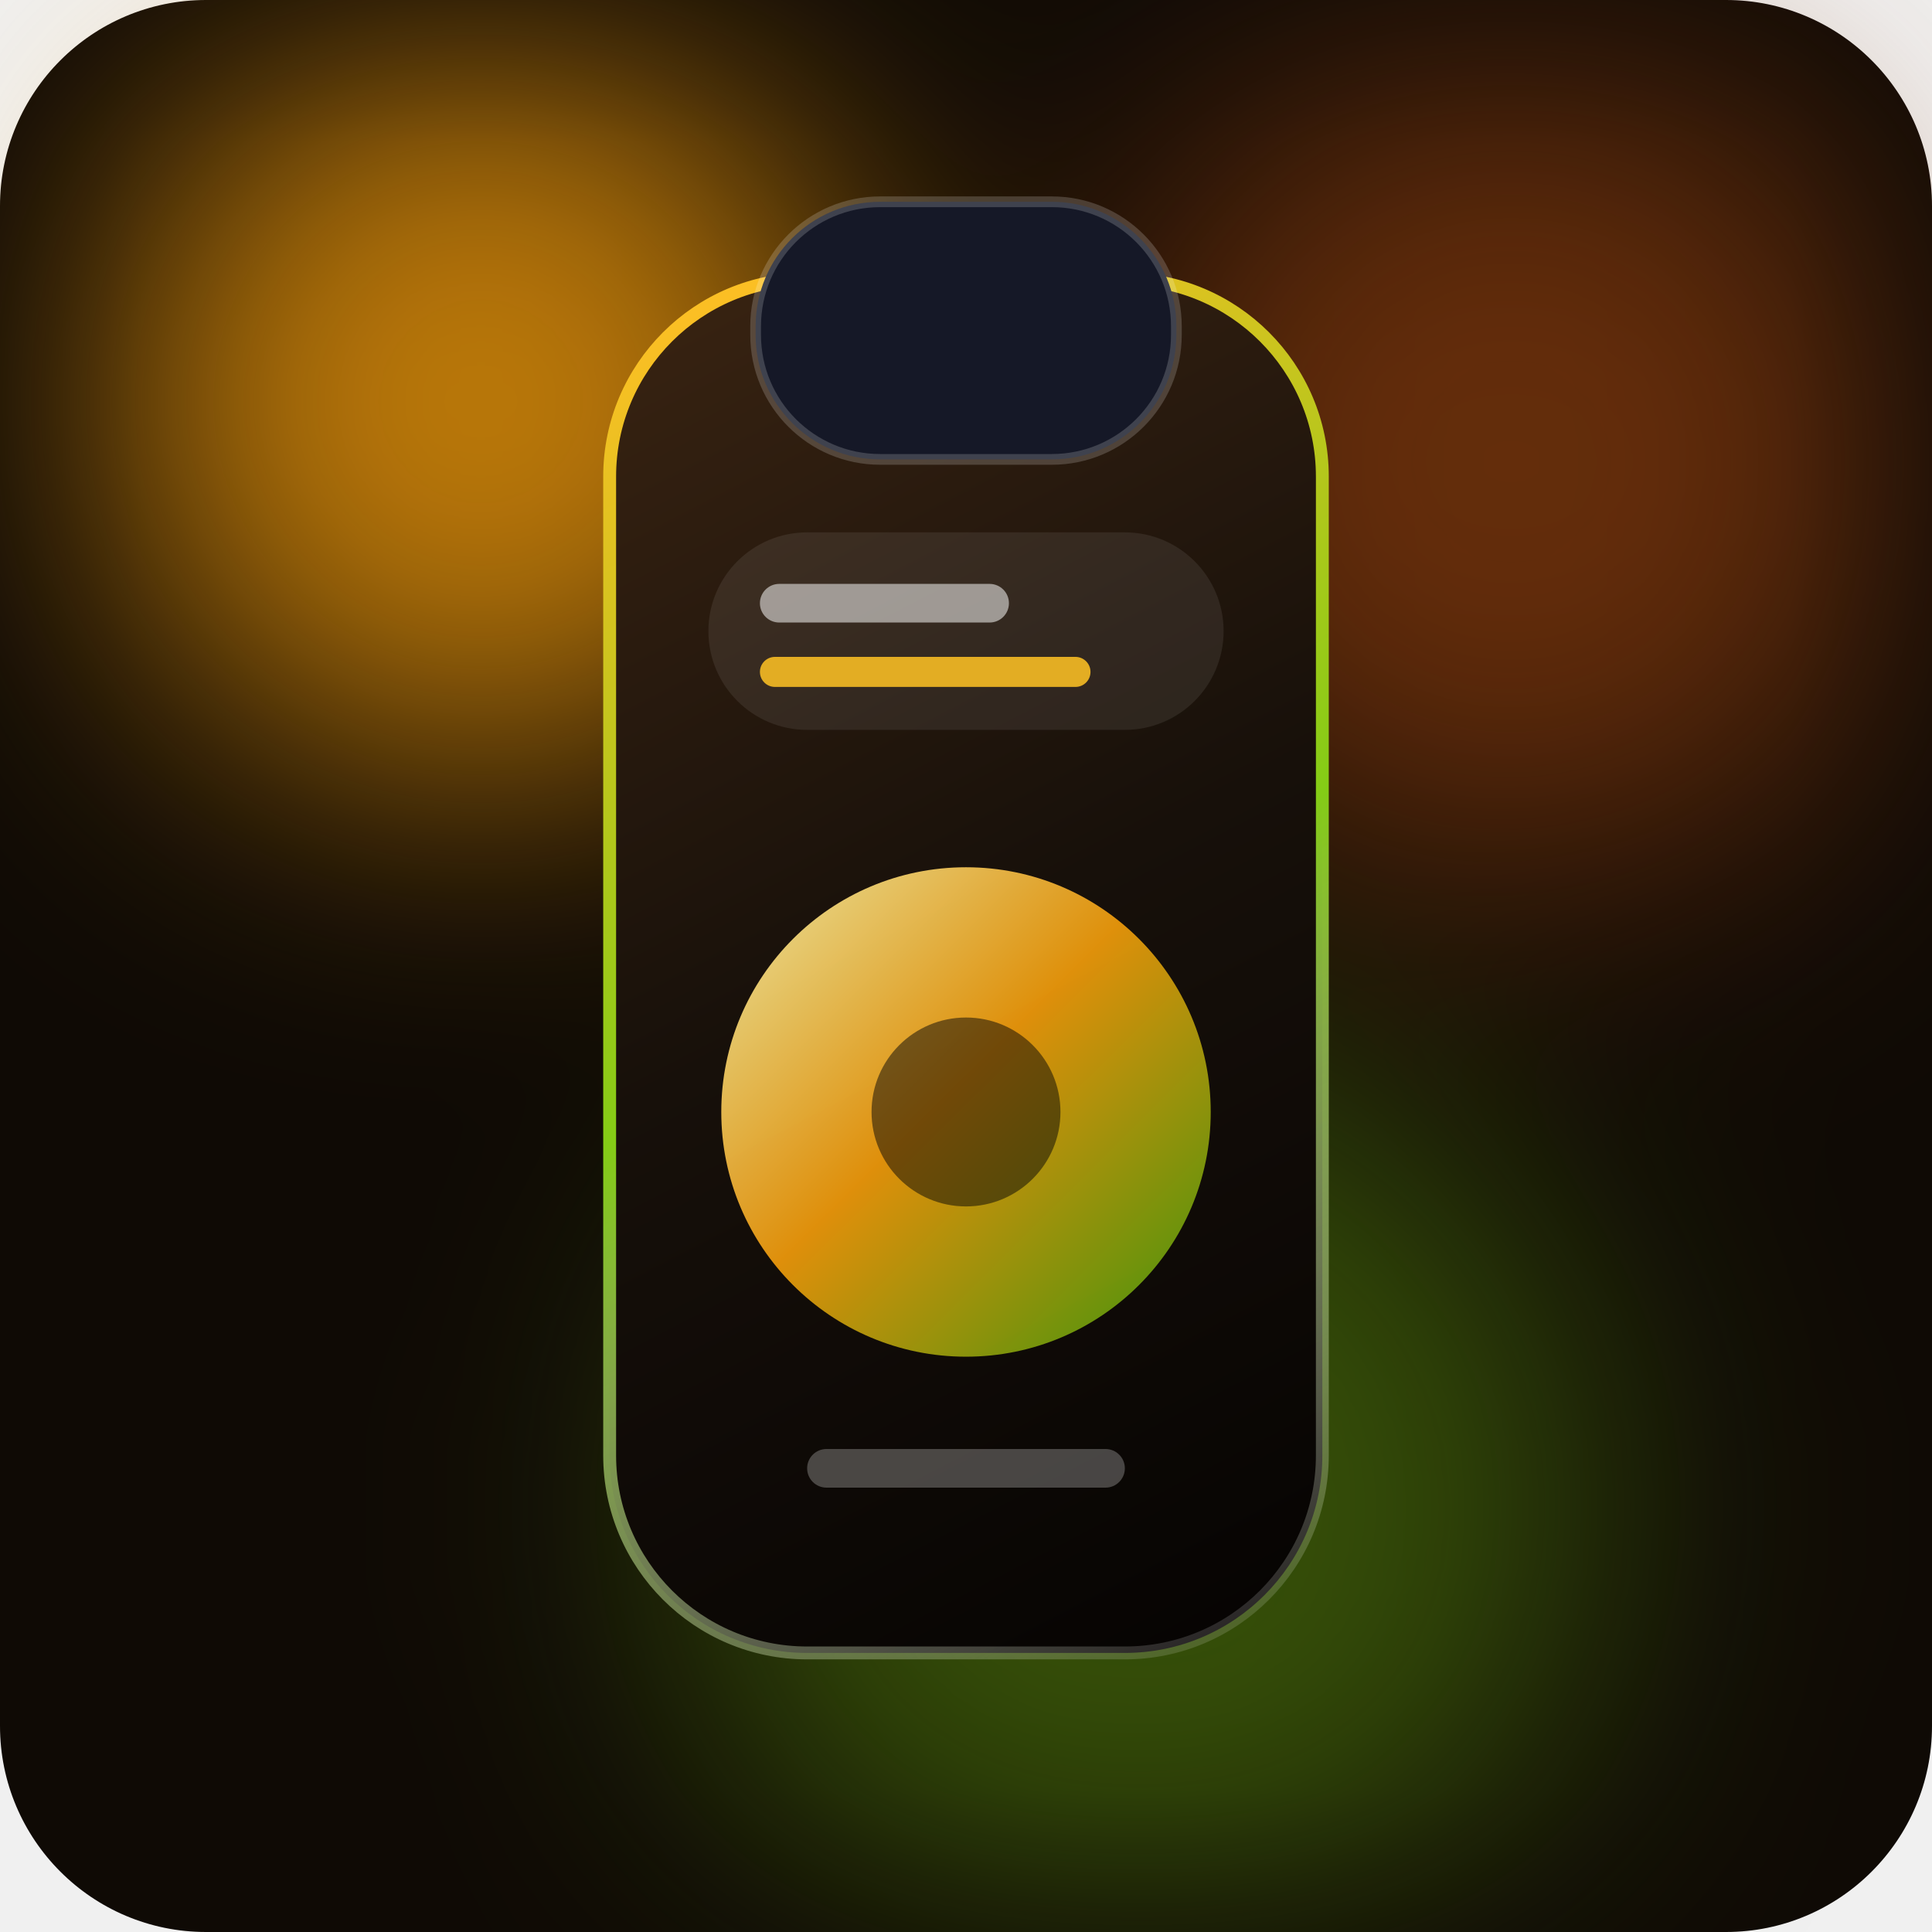
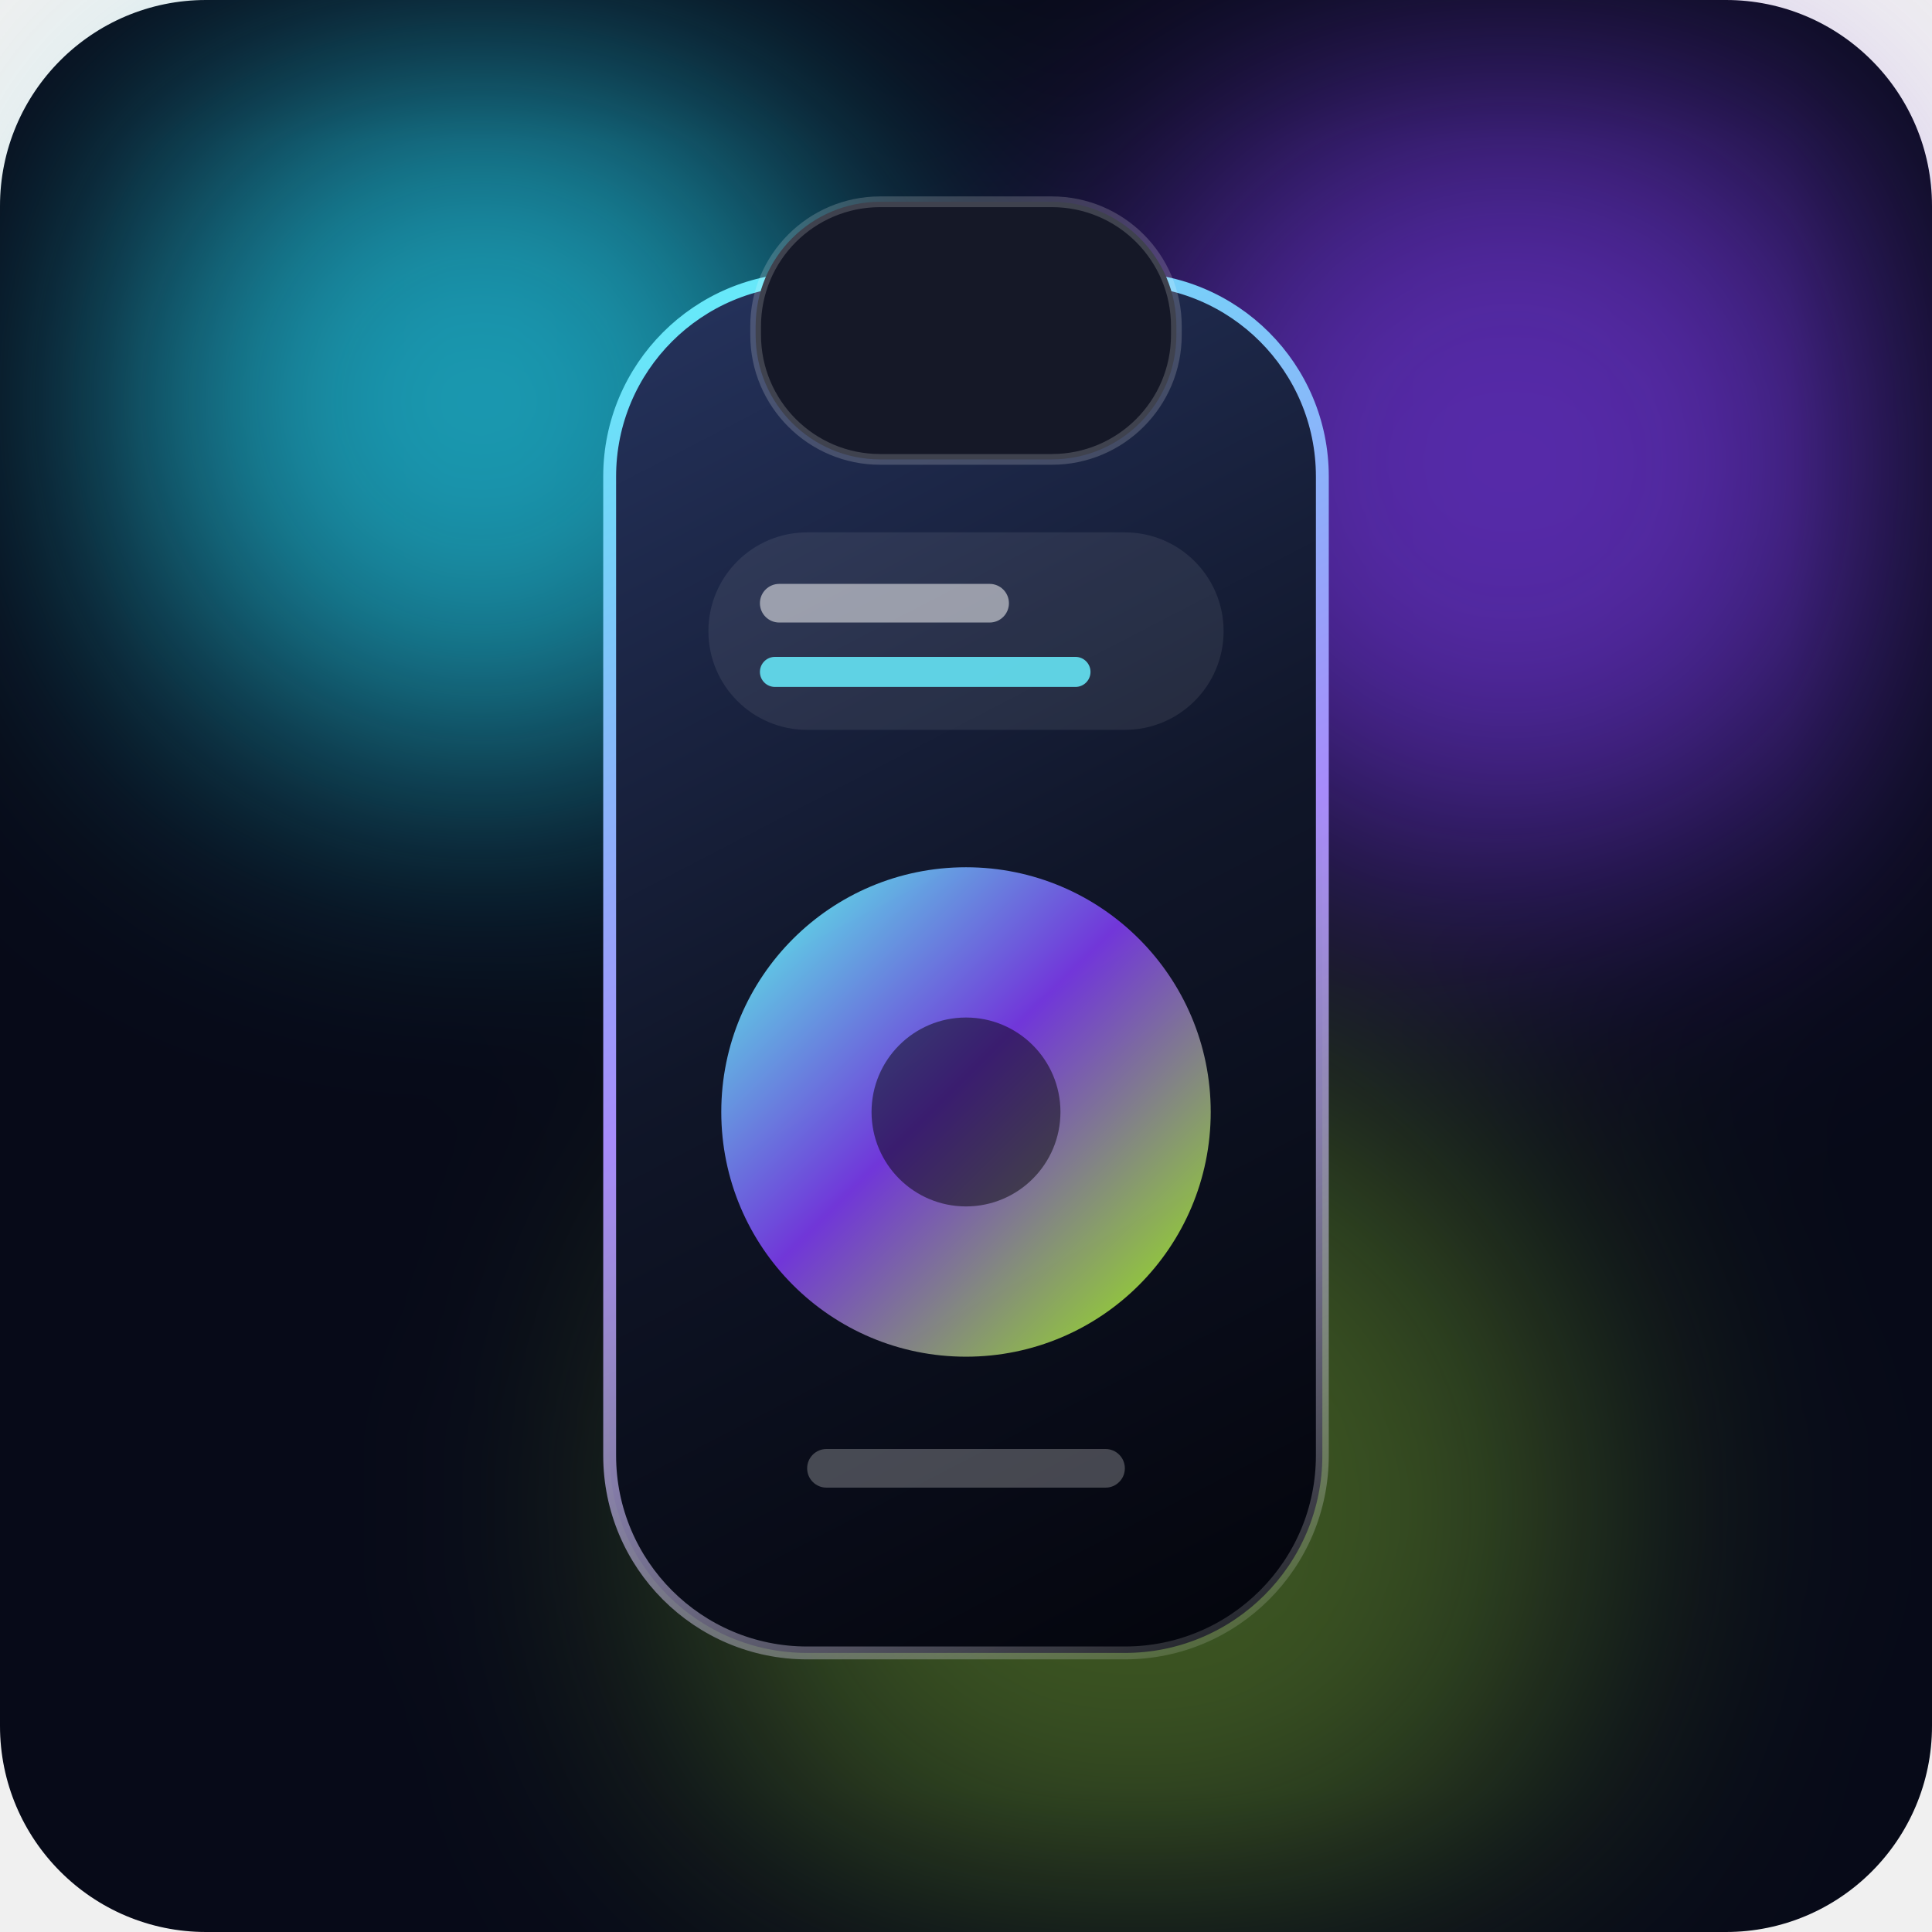
<svg xmlns="http://www.w3.org/2000/svg" width="900" height="900" viewBox="0 0 900 900" fill="none">
-   <rect width="900" height="900" rx="96" fill="#0F0A05" />
+   <rect width="900" height="900" rx="96" fill="#070A18" />
  <g filter="url(#blur)">
-     <circle cx="224" cy="187" r="170" fill="#F59E0B" fill-opacity="0.75" />
-     <circle cx="704" cy="215" r="190" fill="#92400E" fill-opacity="0.65" />
-     <circle cx="530" cy="702" r="210" fill="#65A30D" fill-opacity="0.45" />
+     <circle cx="224" cy="187" r="170" fill="#22D3EE" fill-opacity="0.72" />
+     <circle cx="704" cy="215" r="190" fill="#7C3AED" fill-opacity="0.68" />
+     <circle cx="530" cy="702" r="210" fill="#A3E635" fill-opacity="0.34" />
  </g>
  <rect x="284" y="130" width="332" height="640" rx="92" fill="url(#device)" stroke="url(#stroke)" stroke-width="6" />
  <rect x="352" y="94" width="196" height="120" rx="58" fill="#151827" stroke="#FFFFFF" stroke-opacity="0.18" stroke-width="5" />
  <rect x="330" y="248" width="240" height="92" rx="46" fill="#FFFFFF" fill-opacity="0.08" />
  <rect x="354" y="272" width="116" height="18" rx="9" fill="#FFFFFF" fill-opacity="0.52" />
-   <rect x="354" y="306" width="154" height="14" rx="7" fill="#FBBF24" fill-opacity="0.88" />
+   <rect x="354" y="306" width="154" height="14" rx="7" fill="#67E8F9" fill-opacity="0.88" />
  <path d="M450 404C512.96 404 564 455.04 564 518C564 580.96 512.96 632 450 632C387.04 632 336 580.96 336 518C336 455.04 387.04 404 450 404Z" fill="url(#orb)" fill-opacity="0.9" />
  <path d="M406 518C406 493.7 425.7 474 450 474C474.3 474 494 493.7 494 518C494 542.3 474.3 562 450 562C425.7 562 406 542.3 406 518Z" fill="#050507" fill-opacity="0.5" />
  <rect x="376" y="675" width="148" height="18" rx="9" fill="#FFFFFF" fill-opacity="0.25" />
  <defs>
    <filter id="blur" x="-90" y="-90" width="1080" height="1080" filterUnits="userSpaceOnUse" color-interpolation-filters="sRGB">
      <feGaussianBlur stdDeviation="70" />
    </filter>
    <linearGradient id="device" x1="284" y1="130" x2="616" y2="770" gradientUnits="userSpaceOnUse">
-       <stop stop-color="#3A2412" />
-       <stop offset="0.48" stop-color="#17100A" />
-       <stop offset="1" stop-color="#050302" />
+       <stop stop-color="#26345F" />
+       <stop offset="0.48" stop-color="#101629" />
+       <stop offset="1" stop-color="#03040B" />
    </linearGradient>
    <linearGradient id="stroke" x1="305" y1="155" x2="597" y2="746" gradientUnits="userSpaceOnUse">
-       <stop stop-color="#FBBF24" />
-       <stop offset="0.5" stop-color="#84CC16" />
+       <stop stop-color="#67E8F9" />
+       <stop offset="0.5" stop-color="#A78BFA" />
      <stop offset="1" stop-color="#FFFFFF" stop-opacity="0.14" />
    </linearGradient>
    <linearGradient id="orb" x1="358" y1="431" x2="538" y2="612" gradientUnits="userSpaceOnUse">
-       <stop stop-color="#FDE68A" />
-       <stop offset="0.45" stop-color="#F59E0B" />
-       <stop offset="1" stop-color="#65A30D" />
+       <stop stop-color="#67E8F9" />
+       <stop offset="0.45" stop-color="#7C3AED" />
+       <stop offset="1" stop-color="#A3E635" />
    </linearGradient>
  </defs>
</svg>
